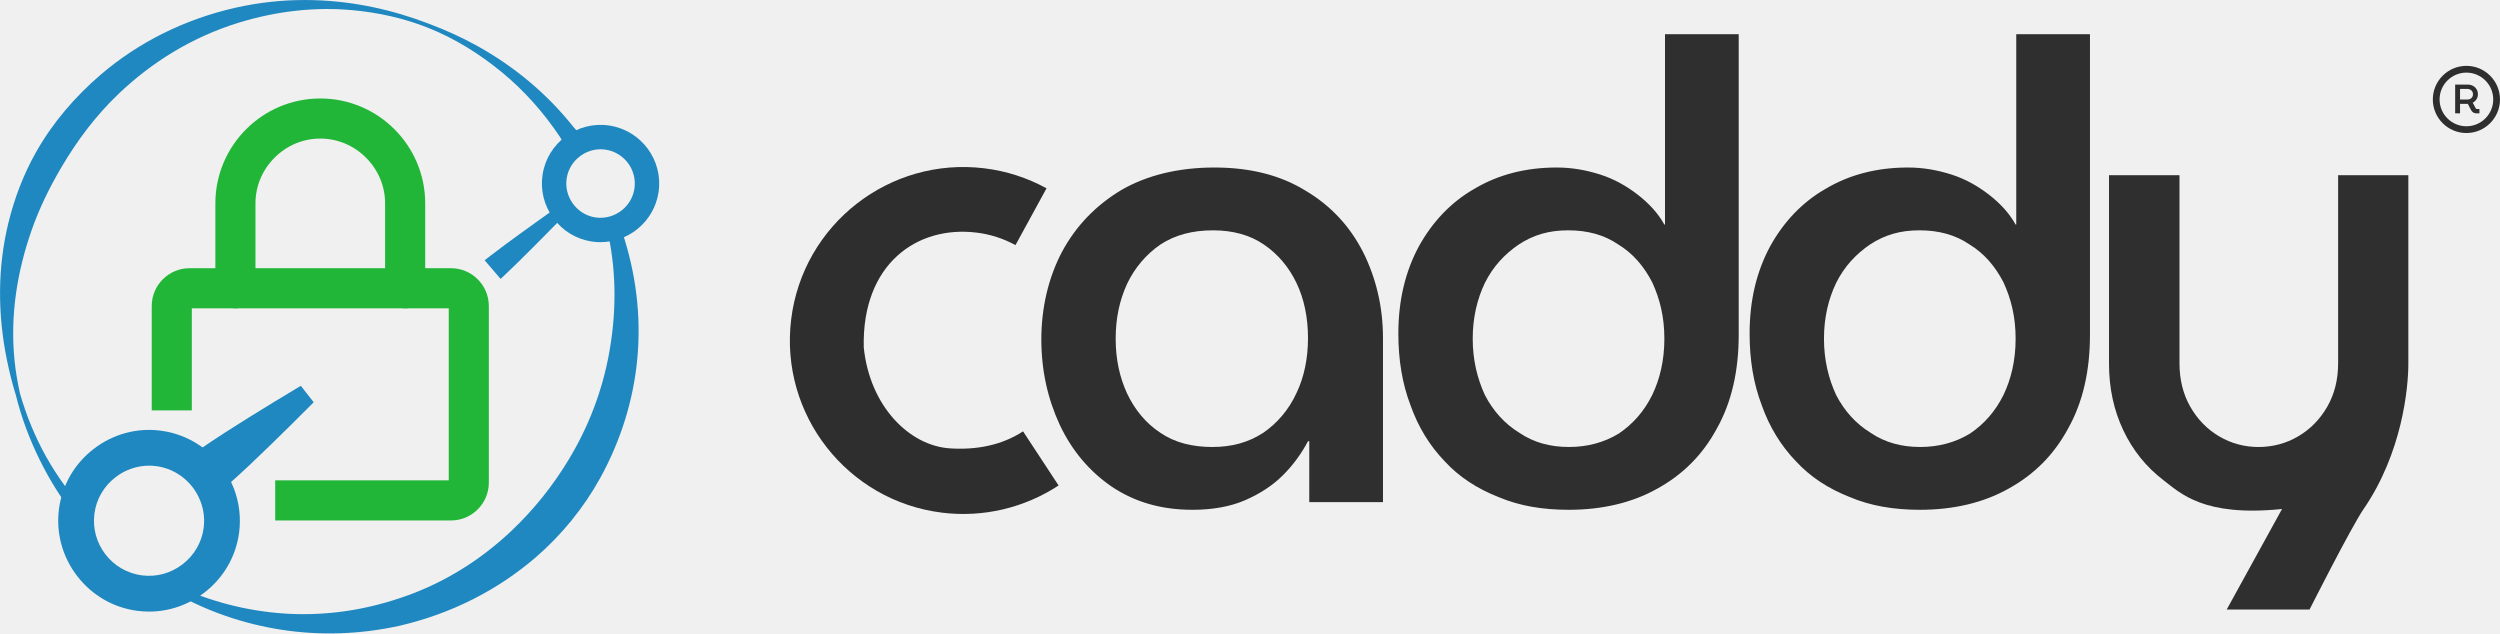
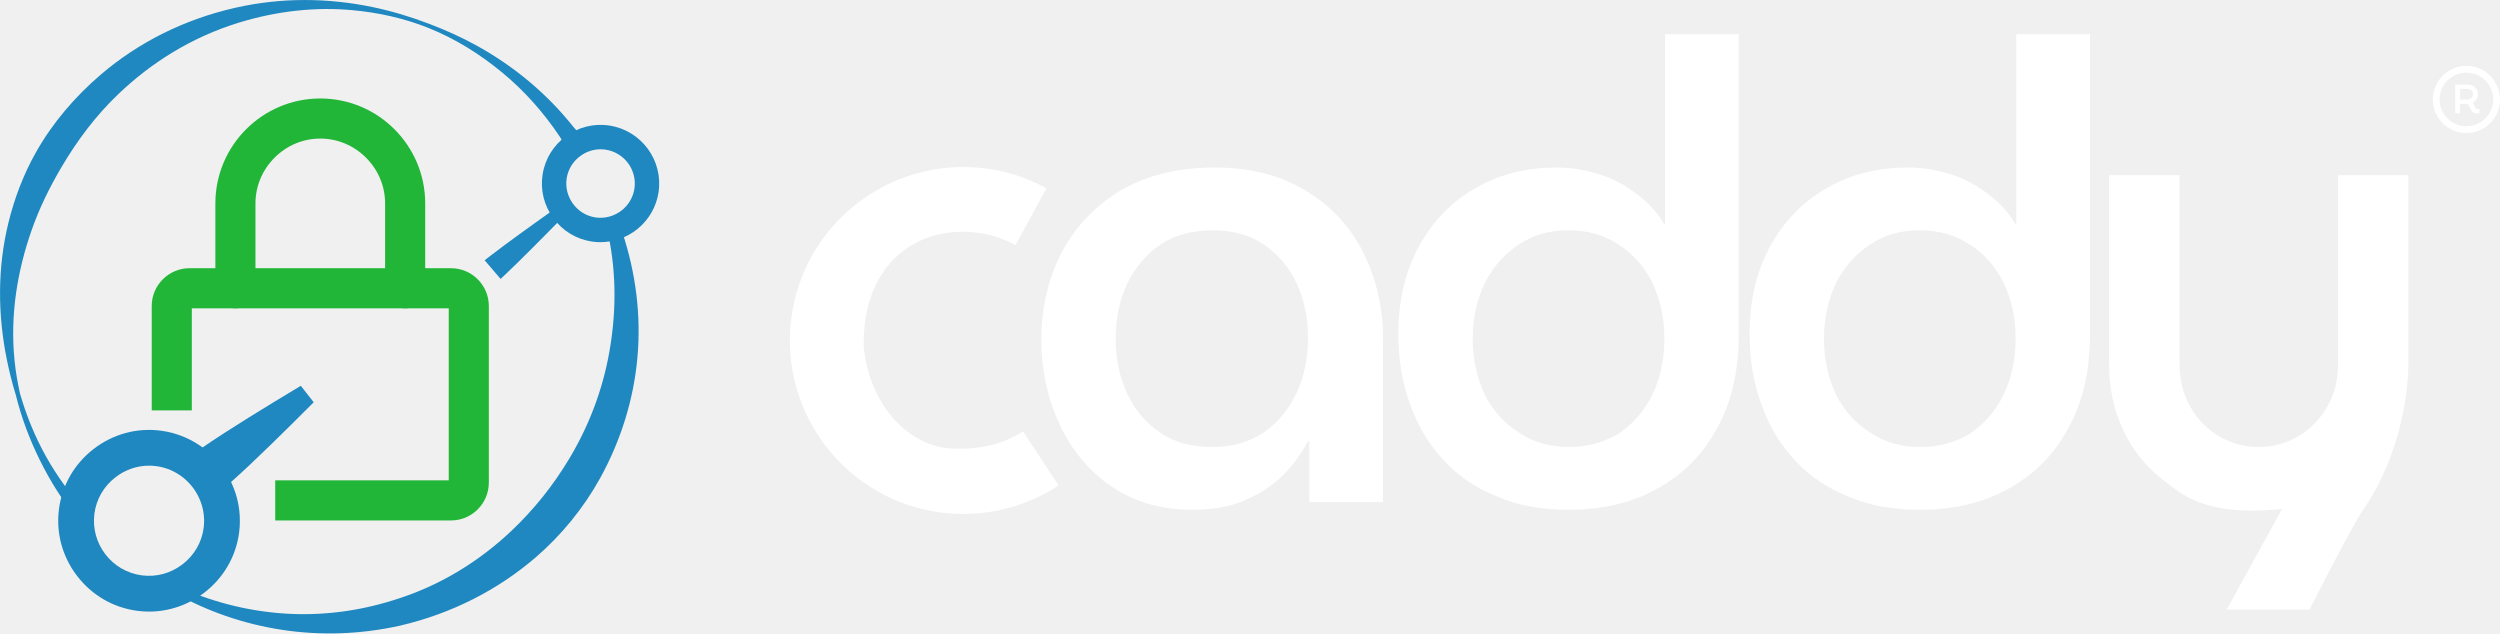
<svg xmlns="http://www.w3.org/2000/svg" viewBox="0 0 1859.13 471.05" width="1859.13" height="471.05">
  <defs>
    <style>
-             .cls-1,.cls-2{fill:#1f88c0}.cls-3{fill:#22b638}.cls-4{fill:#2f2f2f}.cls-5,.cls-6{fill:#2e2e2e}
+             .cls-1,.cls-2{fill:#1f88c0}.cls-3{fill:#22b638}.cls-4{fill:#ffffff}.cls-5,.cls-6{fill:#ffffff}
        </style>
  </defs>
  <g>
    <g>
      <path d="M452.56 175.44c6.09 29.58 5.51 58.76.49 86.77-5.09 28.41-15.44 55.28-30.15 79.59-5.86 9.69-12.33 19.01-19.44 27.87-7.08 8.78-14.74 17.16-23.01 24.98-24.32 22.99-53.78 41.3-87.96 51.71-27.06 8.49-54.44 11.67-81.15 9.89-28.12-1.91-55.32-9.04-80.41-20.78l-2.45 4.7c24.99 14.29 52.59 23.88 81.53 28.25 28.36 4.29 57.88 3.42 87.54-3.17 38.49-8.99 72.76-26.61 100.81-50.76 9.71-8.35 18.6-17.58 26.63-27.42 8.05-9.93 15.26-20.53 21.41-31.7 15.24-27.64 24.95-58.42 27.7-90.36 2.62-30.36-1.12-61.61-11.32-92.3l-10.22 2.74ZM63.73 380.17c-11.2-12.27-21.21-25.84-29.51-40.71-8.09-14.51-14.54-30.15-19.34-46.74-1.84-8.29-3.26-16.5-4.08-24.75-3.38-33.76 2.09-66.55 12.83-97.1 5.76-16.39 13.42-31.89 22.2-46.76 11.65-19.76 25.5-38.23 42.26-54.23 24.66-23.51 54.57-42.25 89.33-52.97 28.29-8.71 56.96-11.92 84.76-9.34 19.31 1.78 38.26 5.99 56.03 13.05 20.11 7.98 38.63 19.58 55.3 33.34 16.39 13.52 30.68 29.63 42.7 47.55 1.58 2.37 2.63 5.09 4.6 7.16 1.51 1.58 3.26 2.2 5.04 3.47l7.19-4.57c-.44-2.25-.4-4.17-1.34-6.25-1.24-2.74-3.58-4.79-5.44-7.13-19.64-24.7-43.9-44.75-70.98-59.84-11.54-6.43-23.6-11.87-35.95-16.56-13.64-5.21-27.67-9.49-42.1-12.5-32.96-6.87-67.77-7.41-102.75.6-37.92 8.69-71.74 25.83-99.44 49.5-19.27 16.47-35.88 35.89-48.23 57.73-9.27 16.4-16.05 34.19-20.56 52.58-8.11 33.11-8.18 68.14-.87 103.11 1.73 8.28 3.75 16.52 6.34 24.77 4.22 17.1 10.32 33.22 17.79 48.36 7.77 15.76 17.03 30.41 27.77 43.78l6.47-5.54Z" class="cls-2" />
      <path d="M446.48 180.1c-2.16 0-4.31-.16-6.46-.49-11.46-1.75-21.58-7.9-28.51-17.33-6.93-9.42-9.78-20.92-8.03-32.38 3.63-23.78 25.92-40.17 49.7-36.54 23.78 3.63 40.17 25.93 36.54 49.7-1.65 10.78-7.28 20.51-15.86 27.4-7.84 6.27-17.54 9.63-27.38 9.63Zm.15-69.09c-5.37 0-10.61 1.72-15.08 5.01-5.52 4.06-9.12 9.96-10.14 16.63-1.02 6.67.66 13.38 4.71 18.9s9.96 9.12 16.63 10.14c6.96 1.06 14.17-.9 19.76-5.37 5.02-4.03 8.31-9.7 9.27-15.98 2.12-13.89-7.46-26.91-21.34-29.03-1.27-.19-2.55-.29-3.82-.29Zm-34.18 20.27Z" class="cls-1" />
      <path d="M372.28 207.43s6.04-5.63 13.57-13.02c13.23-13 30.97-31.17 30.97-31.17l-5.82-6.82s-20.71 14.71-35.63 25.73c-8.46 6.3-14.97 11.39-14.97 11.39l11.87 13.88Z" class="cls-2" />
      <g>
        <path d="M335.4 387.04H204.67v-29.82h129.04V229.27H142.65v75.93h-29.82v-77.62c0-15.51 12.62-28.13 28.13-28.13h194.43c15.51 0 28.13 12.62 28.13 28.13v131.33c0 15.51-12.62 28.13-28.13 28.13Z" class="cls-3" />
        <path d="M301.29 229.27c-8.23 0-14.91-6.68-14.91-14.91v-63.11c0-12.76-5.05-24.83-14.21-33.99s-21.23-14.21-33.99-14.21-24.83 5.05-33.99 14.21-14.21 21.23-14.21 33.99v63.11c0 8.23-6.68 14.91-14.91 14.91s-14.91-6.68-14.91-14.91v-63.11c0-43.02 35-78.02 78.02-78.02s78.02 35 78.02 78.02v63.11c0 8.23-6.68 14.91-14.91 14.91Z" class="cls-3" />
      </g>
      <path d="M110.87 454.81c-2.93 0-5.87-.19-8.82-.58-17.79-2.34-33.67-11.54-44.7-25.9-11.03-14.37-15.82-32.08-13.48-49.87s11.54-33.67 25.9-44.7c14.37-11.03 32.08-15.82 49.87-13.48 24.57 3.23 45.37 19.71 54.3 43.02 3.99 10.39 5.33 21.72 3.88 32.75-2.34 17.79-11.54 33.67-25.9 44.7-11.99 9.2-26.3 14.06-41.05 14.06Zm0-108.52c-8.93 0-17.62 2.96-24.91 8.56-8.74 6.71-14.32 16.32-15.74 27.07-2.94 22.4 12.89 43.01 35.28 45.95 10.75 1.41 21.48-1.5 30.22-8.21 8.73-6.71 14.32-16.32 15.73-27.07.87-6.66.06-13.49-2.35-19.77-5.44-14.2-18.06-24.23-32.94-26.18-1.77-.23-3.54-.35-5.31-.35Z" class="cls-1" />
      <path d="M223.7 286.9s-33.3 19.85-57.22 35.3c-13.54 8.74-23.79 16.08-23.79 16.08l21.23 27.14s9.55-8.21 21.31-19.24c20.74-19.51 48.06-47.04 48.06-47.04l-9.59-12.23Z" class="cls-2" />
    </g>
    <g>
      <path id="y" d="m1655.89 453.29 41.15-74.78c-58.23 6.01-75.53-11.73-88.31-21.52-12.78-9.79-22.71-22.15-29.77-37.09-7.06-14.93-10.59-31.39-10.59-49.38V130.29h52.41v139.86c0 12.2 2.69 23 8.08 32.41 5.39 9.41 12.56 16.73 21.5 21.98 8.95 5.24 18.69 7.87 29.22 7.87s20.47-2.64 29.45-7.91 16.18-12.6 21.59-21.97c5.42-9.38 8.13-20.16 8.13-32.36V130.29h52.22v140.23c0 18.05-4.58 66.25-33.25 107.99-9.21 13.4-40.23 74.78-40.23 74.78h-61.6Z" class="cls-4" />
      <path id="add" d="M886.88 379.11c-23.36 0-42.9-5.72-60.06-17.16-16.68-11.44-29.55-26.69-38.61-45.76-9.06-19.54-13.82-40.52-13.82-63.87s5.24-45.76 15.25-64.83c10.49-19.54 25.26-34.8 44.33-46.24 19.07-10.96 42.42-16.68 69.12-16.68s49.1 5.72 67.69 17.16c18.59 10.96 32.89 26.22 42.9 45.76 9.53 19.07 14.78 40.52 14.78 63.87v122.03h-54.82v-45.28h-.95c-4.77 9.06-10.96 17.64-18.59 25.26-7.63 7.63-17.16 13.82-28.12 18.59s-24.31 7.15-39.09 7.15Zm14.78-46.71c14.3 0 26.69-3.34 37.66-10.49 10.49-7.15 19.07-17.16 24.79-29.55 5.72-11.92 8.58-25.74 8.58-40.99s-2.86-29.08-8.58-40.99-13.82-21.45-24.31-28.6c-10.49-7.15-23.36-10.49-37.66-10.49-15.25 0-28.12 3.34-39.09 10.49-10.49 7.15-19.07 17.16-24.79 29.08-5.72 12.39-8.58 25.74-8.58 40.99s2.86 28.6 8.58 40.99c5.72 11.92 13.82 21.93 24.79 29.08 10.49 7.15 23.36 10.49 38.61 10.49Zm265.02 46.71c-19.54 0-36.7-2.86-52.43-9.53-15.73-6.2-29.08-14.78-40.04-26.69-10.96-11.44-19.54-25.26-25.26-41.47-6.2-16.21-9.06-33.84-9.06-53.39 0-24.79 5.24-46.24 15.25-64.83 10.01-18.11 23.83-32.89 41.47-42.9 17.64-10.49 38.13-15.73 61.01-15.73 11.44 0 21.93 1.91 32.41 5.24 10.49 3.34 19.54 8.58 27.65 14.78 8.58 6.67 15.25 13.82 20.02 22.4h.48V25.42H1293v223.56c0 26.69-5.24 50.05-16.21 69.59-10.49 19.54-25.26 34.32-44.33 44.81-18.59 10.49-40.99 15.73-65.78 15.73Zm0-46.71c13.82 0 26.22-3.34 37.18-10.01 10.49-7.15 18.59-16.21 24.79-28.6 5.72-11.92 9.06-25.74 9.06-41.95s-3.34-29.55-9.06-41.95c-6.2-11.92-14.3-21.45-25.26-28.12-10.49-7.15-22.88-10.49-37.18-10.49s-25.74 3.34-36.7 10.49c-10.49 7.15-19.07 16.21-25.26 28.6-5.72 11.92-9.06 25.74-9.06 41.47s3.34 29.55 9.06 41.95c6.2 11.92 14.78 21.45 25.74 28.12 10.49 7.15 22.88 10.49 36.7 10.49Zm261.21 46.71c-19.54 0-36.7-2.86-52.43-9.53-15.73-6.2-29.08-14.78-40.04-26.69-10.96-11.44-19.54-25.26-25.26-41.47-6.2-16.21-9.06-33.84-9.06-53.39 0-24.79 5.24-46.24 15.25-64.83 10.01-18.11 23.83-32.89 41.47-42.9 17.64-10.49 38.13-15.73 61.01-15.73 11.44 0 21.93 1.91 32.41 5.24 10.49 3.34 19.54 8.58 27.65 14.78 8.58 6.67 15.25 13.82 20.02 22.4h.48V25.42h54.82v223.56c0 26.69-5.24 50.05-16.21 69.59-10.49 19.54-25.26 34.32-44.33 44.81-18.59 10.49-40.99 15.73-65.78 15.73Zm0-46.71c13.82 0 26.22-3.34 37.18-10.01 10.49-7.15 18.59-16.21 24.79-28.6 5.72-11.92 9.06-25.74 9.06-41.95s-3.34-29.55-9.06-41.95c-6.2-11.92-14.3-21.45-25.26-28.12-10.49-7.15-22.88-10.49-37.18-10.49s-25.74 3.34-36.7 10.49c-10.49 7.15-19.07 16.21-25.26 28.6-5.72 11.92-9.06 25.74-9.06 41.47s3.34 29.55 9.06 41.95c6.2 11.92 14.78 21.45 25.74 28.12 10.49 7.15 22.88 10.49 36.7 10.49Z" class="cls-4" />
      <path id="c" d="M778.24 140.04c-14.3-7.86-29.96-12.88-46.14-14.87-70.66-8.67-135.08 41.67-143.75 112.33-8.67 70.65 41.65 135.09 112.32 143.76 30.34 3.72 61.01-3.48 86.55-20.24l-26.43-40.26c-16.01 10.53-35.13 13.92-54.25 12.68-30.37-1.92-59.79-31.4-64.21-75.16-1.38-62.03 39.62-90.73 83.91-85.3 10.14 1.24 19.96 4.39 28.92 9.29l23.09-42.23Z" class="cls-6" />
    </g>
  </g>
  <g>
    <path d="M1825.79 84.29V62.92h9.46c1.37 0 2.63.31 3.75.92 1.13.58 2.01 1.43 2.69 2.5.67 1.07 1.01 2.32 1.01 3.75s-.37 2.69-1.07 3.75c-.7 1.1-1.62 1.92-2.78 2.53l2.11 4c.12.24.27.4.43.52.18.12.37.15.64.15h1.8v3.24h-2.35c-.82 0-1.59-.21-2.23-.61-.64-.43-1.16-.98-1.56-1.68l-2.5-4.79c-.18.03-.4.03-.61.03h-5.16v7.05h-3.63Zm3.63-10.26h5.37c.79 0 1.5-.15 2.14-.46.64-.31 1.16-.76 1.56-1.37.37-.58.55-1.28.55-2.11s-.18-1.56-.58-2.14c-.4-.58-.89-1.04-1.53-1.34-.64-.34-1.34-.49-2.11-.49h-5.4v7.91Z" class="cls-5" />
    <path d="M1834.15 98.93c-13.78 0-24.98-11.21-24.98-24.98s11.21-24.98 24.98-24.98 24.98 11.21 24.98 24.98-11.21 24.98-24.98 24.98Zm0-44.93c-11 0-19.95 8.95-19.95 19.95s8.95 19.95 19.95 19.95 19.95-8.95 19.95-19.95S1845.15 54 1834.15 54Z" class="cls-5" />
  </g>
</svg>
